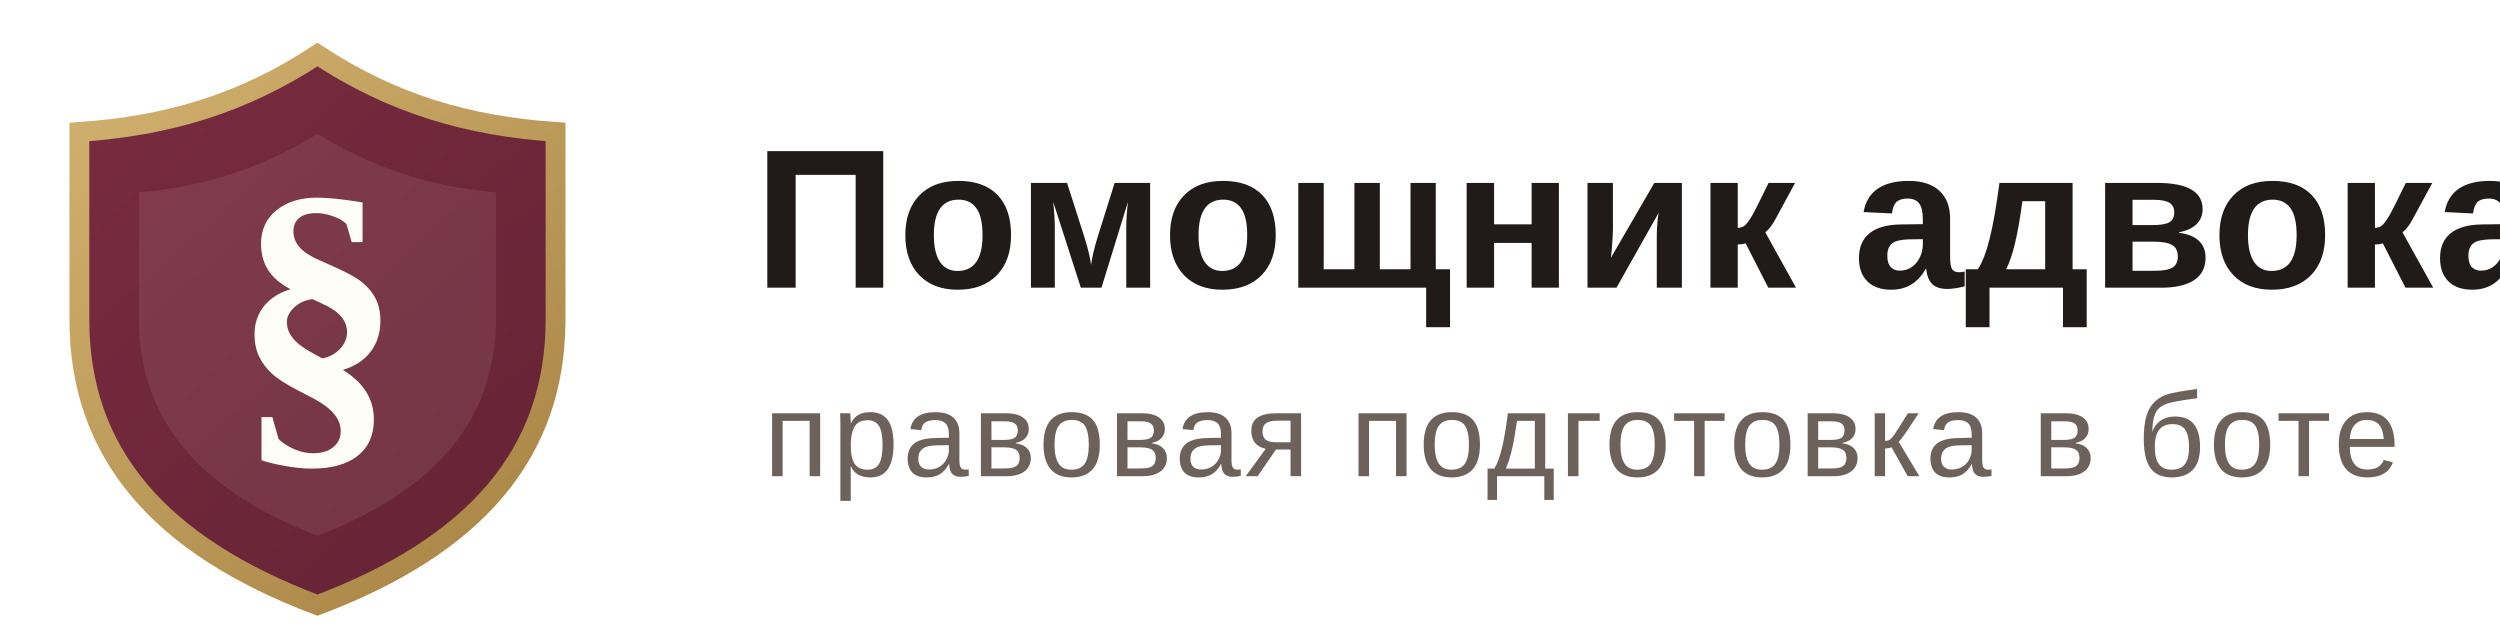
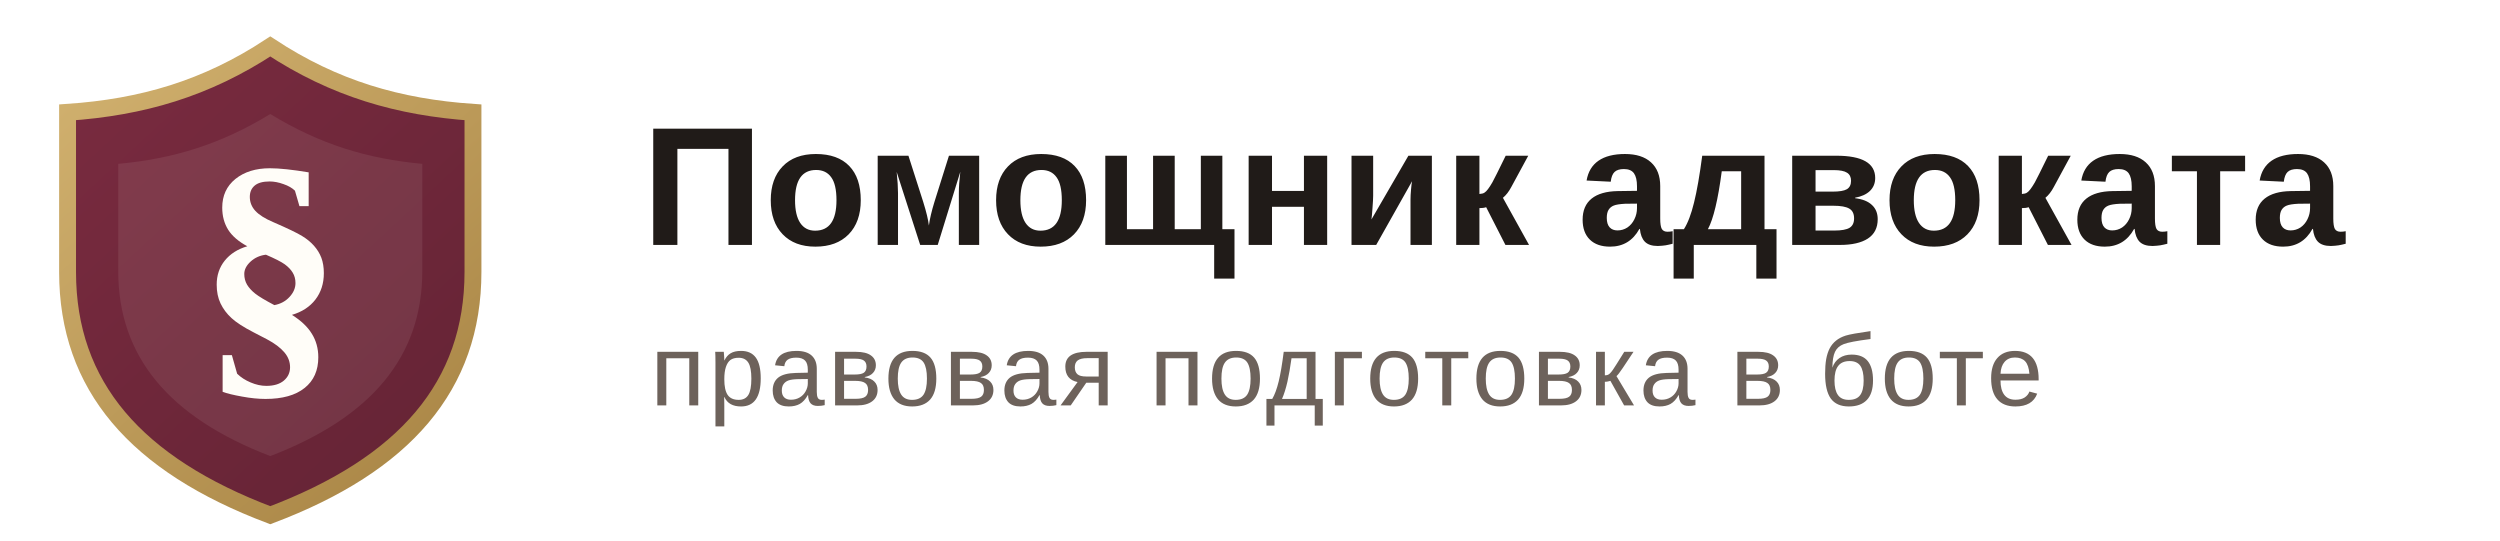
- <svg xmlns="http://www.w3.org/2000/svg" width="252" height="64" viewBox="0 0 252 64" fill="none" role="img" aria-labelledby="title desc">
+ <svg xmlns="http://www.w3.org/2000/svg" width="296" height="64" viewBox="0 0 296 64" fill="none" role="img" aria-labelledby="title desc">
  <defs>
    <linearGradient id="shieldFill" x1="8" y1="6" x2="58" y2="60" gradientUnits="userSpaceOnUse">
      <stop stop-color="#7A2B40" />
      <stop offset="1" stop-color="#632334" />
    </linearGradient>
    <linearGradient id="goldStroke" x1="10" y1="6" x2="57" y2="58" gradientUnits="userSpaceOnUse">
      <stop stop-color="#D1B16F" />
      <stop offset="1" stop-color="#A78343" />
    </linearGradient>
  </defs>
  <path d="M32 5.5C39.6 10.5 47.2 12.7 56 13.3V32.2C56 45.7 47.9 55 32 61C16.1 55 8 45.7 8 32.2V13.3C16.8 12.7 24.4 10.5 32 5.5Z" fill="url(#shieldFill)" />
  <path d="M32 5.5C39.6 10.5 47.2 12.7 56 13.3V32.2C56 45.7 47.9 55 32 61C16.1 55 8 45.7 8 32.2V13.3C16.8 12.7 24.4 10.5 32 5.5Z" stroke="url(#goldStroke)" stroke-width="2" />
  <path d="M32 13.5C37.9 17.1 43.5 18.8 50 19.4V32.1C50 42.2 44 49.4 32 54C20 49.4 14 42.2 14 32.1V19.4C20.5 18.8 26.1 17.1 32 13.5Z" fill="#FFFDF8" fill-opacity="0.08" />
  <text x="32" y="43" text-anchor="middle" font-family="Georgia, 'Times New Roman', serif" font-size="34" font-weight="700" fill="#FFFDF8">§</text>
  <text x="76" y="29" font-family="IBM Plex Sans, Arial, sans-serif" font-size="20" font-weight="700" letter-spacing="0.1" fill="#201B18">Помощник адвоката</text>
  <text x="77" y="48" font-family="IBM Plex Sans, Arial, sans-serif" font-size="12" font-weight="500" letter-spacing="0.4" fill="#6D625B">правовая подготовка в боте</text>
</svg>
